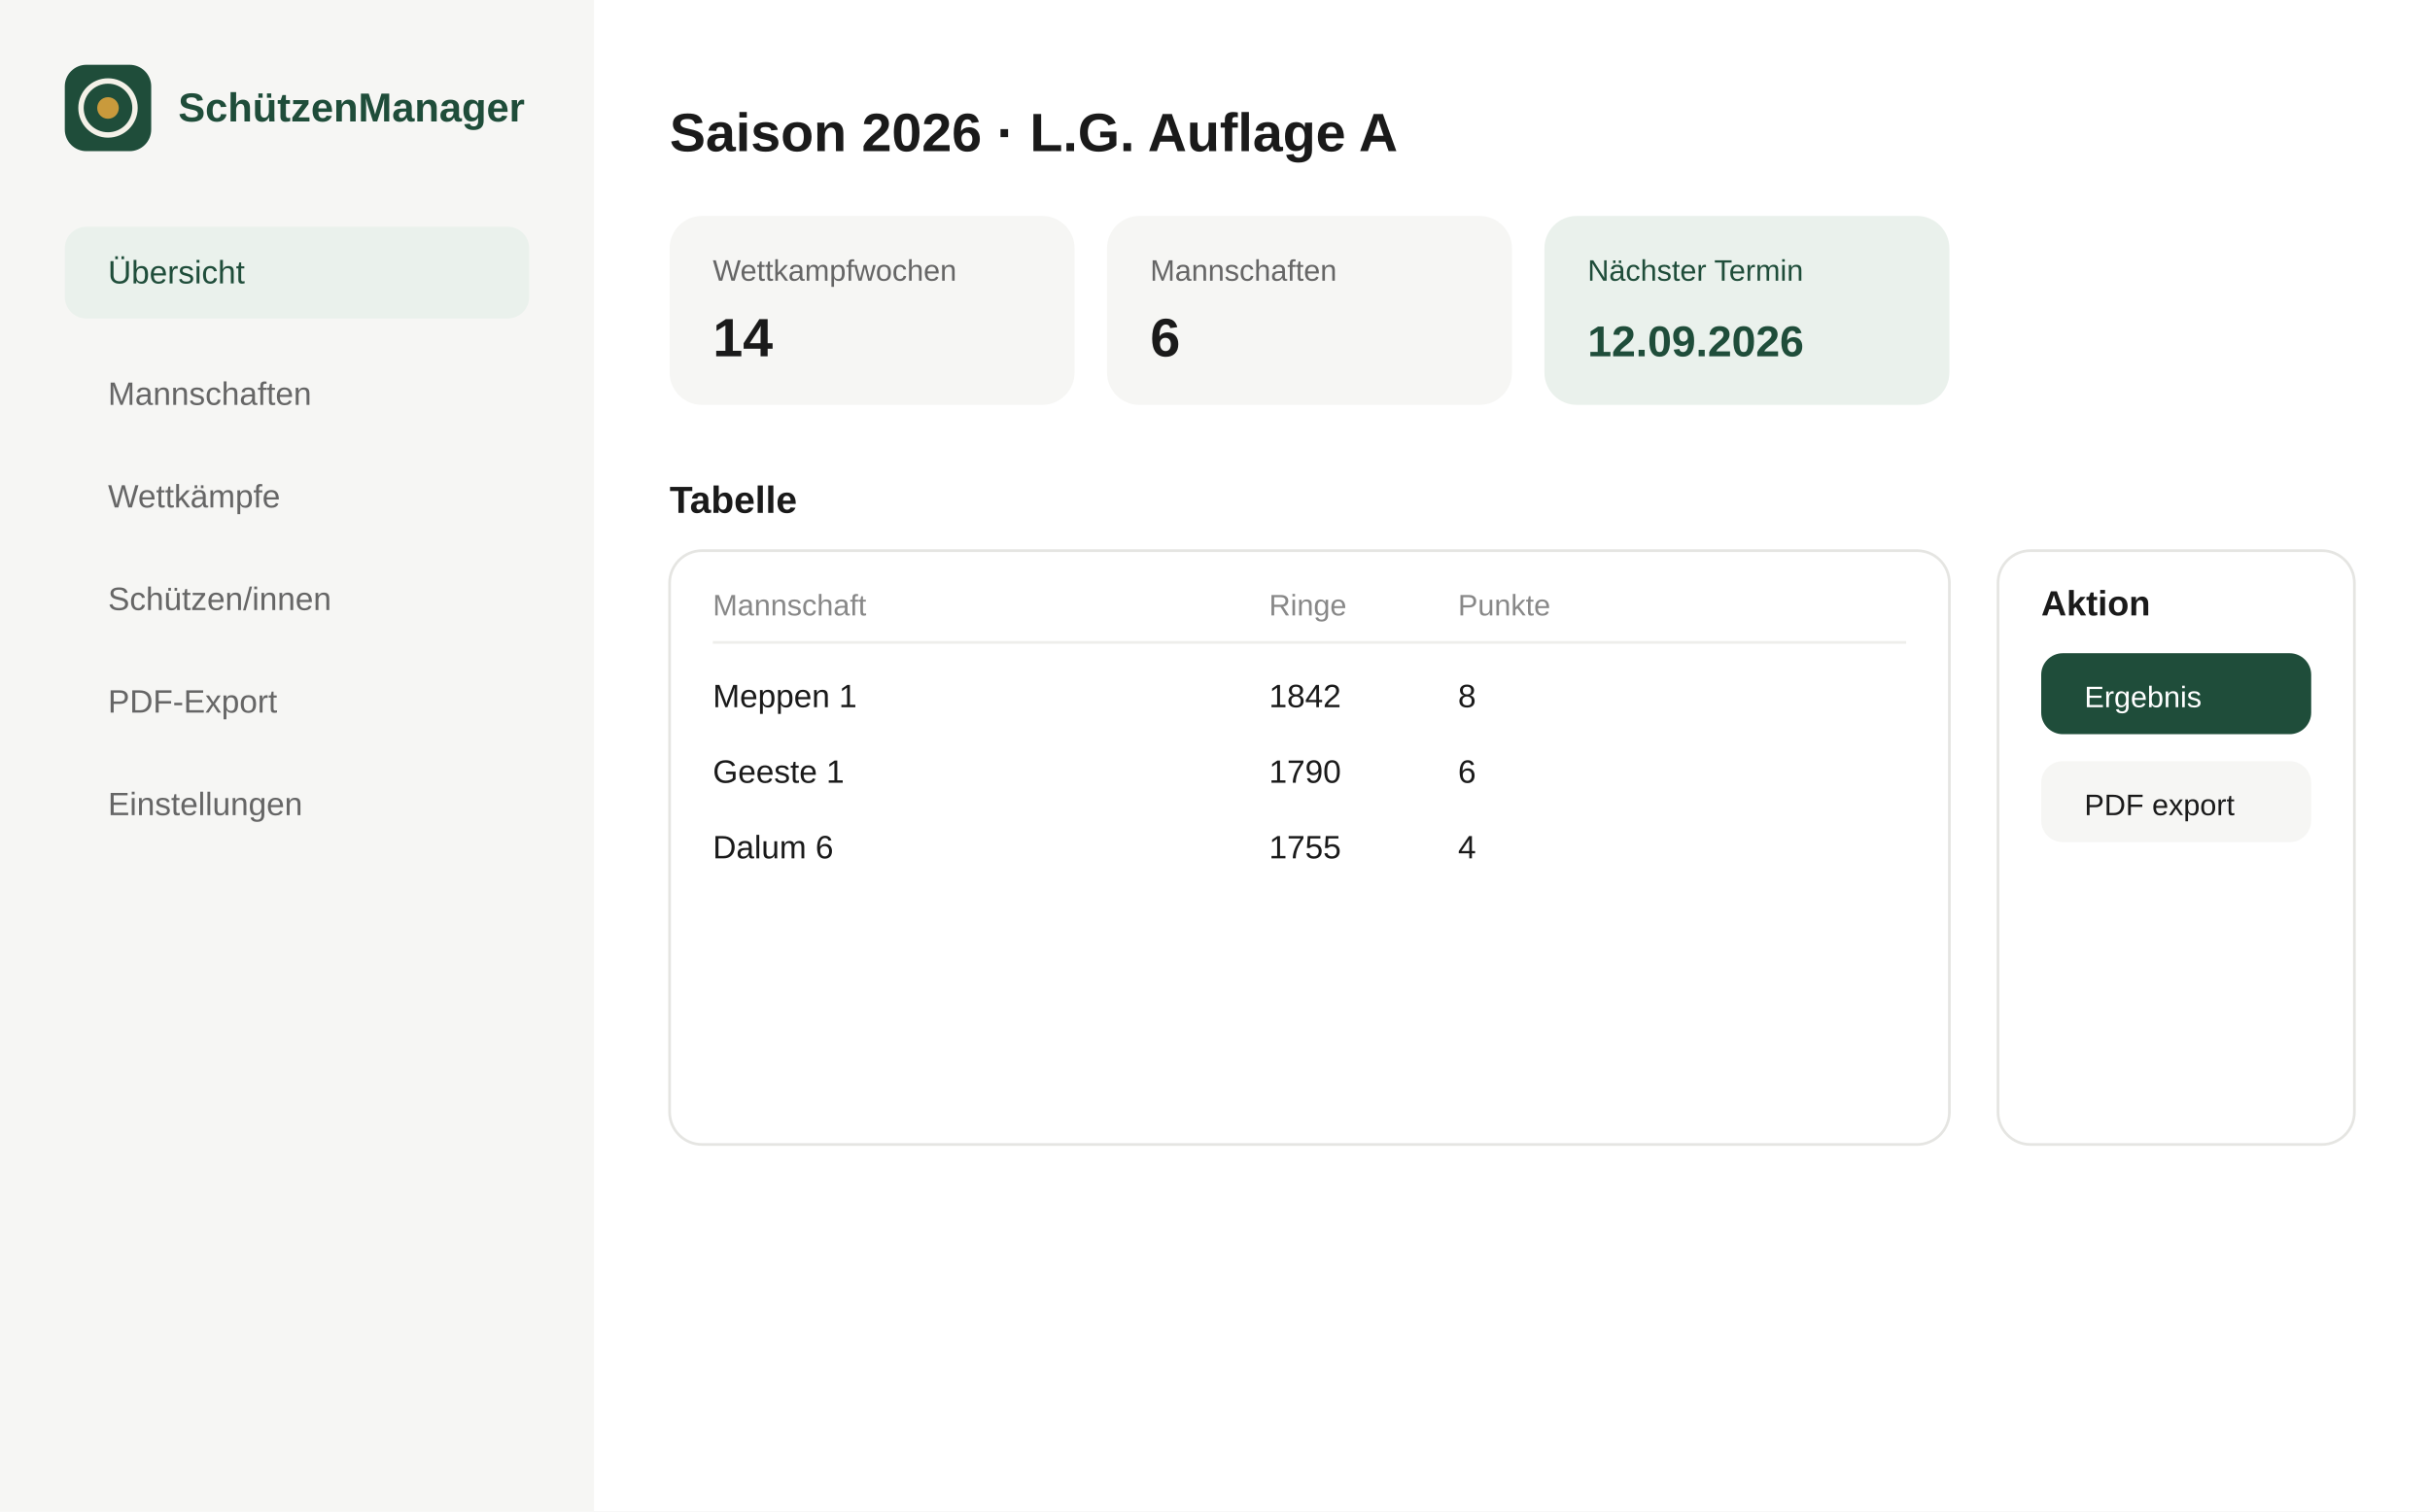
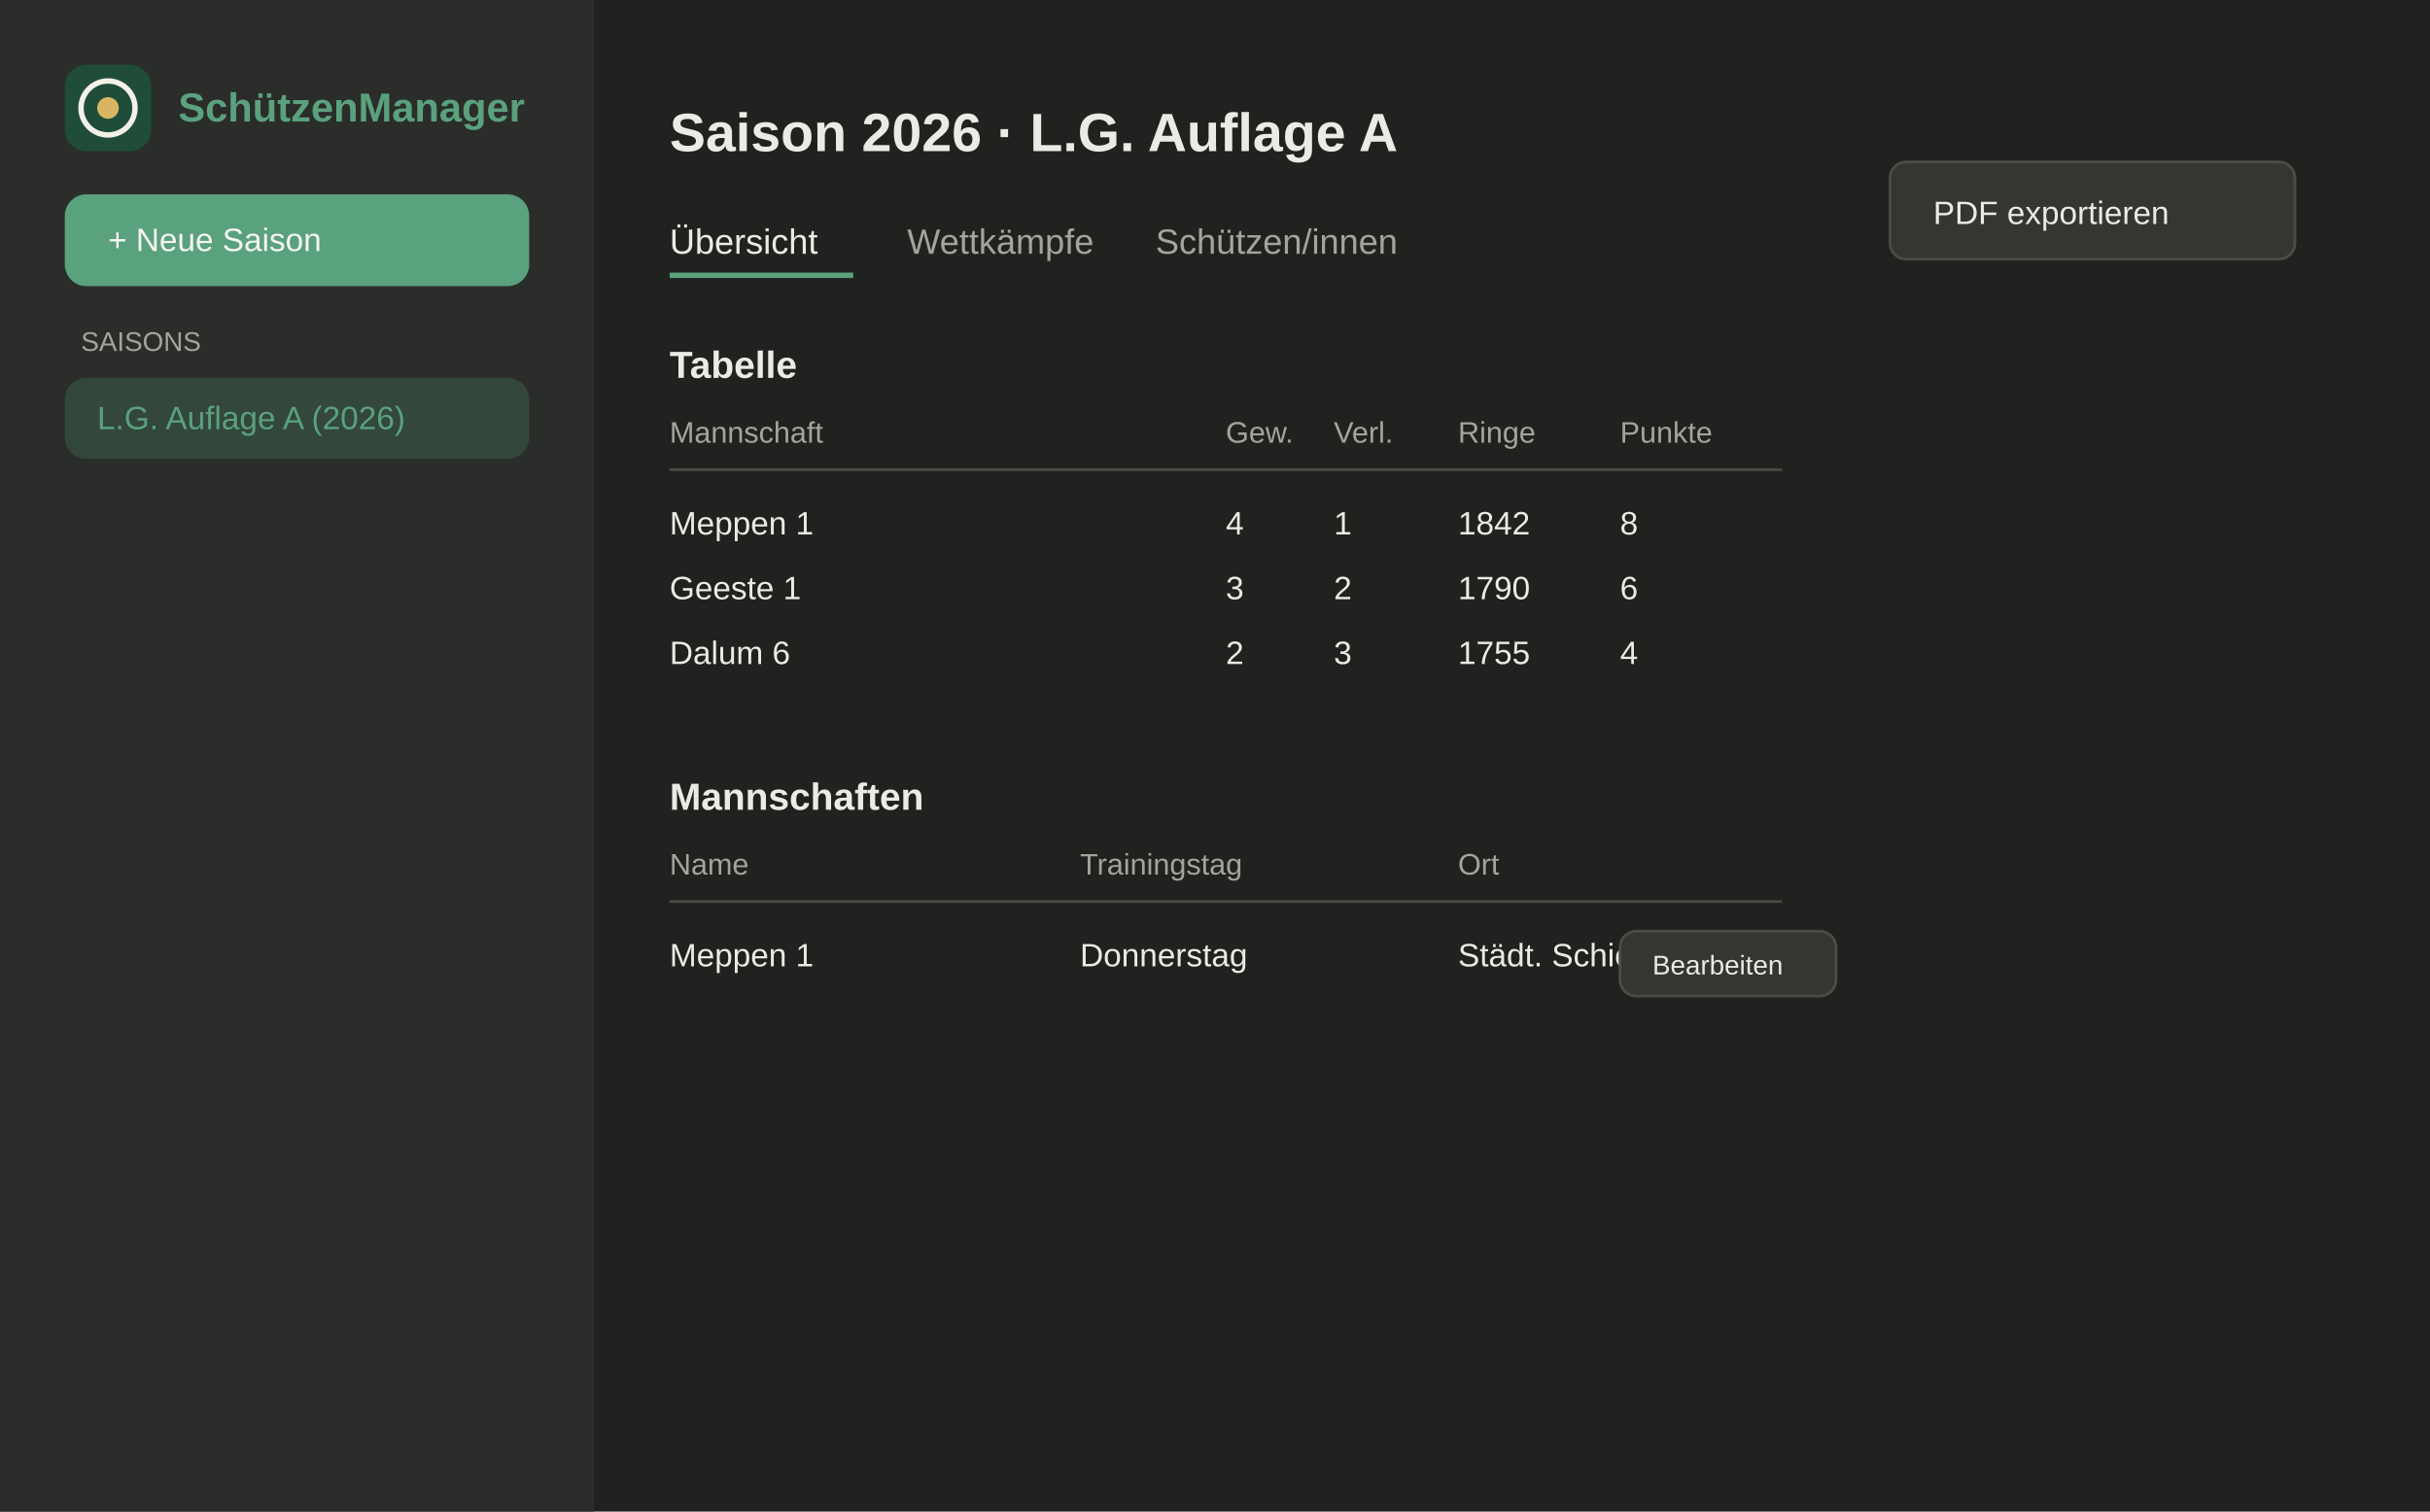
<svg xmlns="http://www.w3.org/2000/svg" width="900" height="560" viewBox="0 0 900 560" font-family="Segoe UI, Arial, sans-serif">
-   <rect x="0" y="0" width="900" height="560" fill="#ffffff" />
-   <rect x="0" y="0" width="220" height="560" fill="#f6f6f4" />
+   <rect x="0" y="0" width="900" height="560" fill="#202220" />
+   <rect x="0" y="0" width="220" height="560" fill="#2b2d2a" />
  <rect x="24" y="24" width="32" height="32" rx="8" fill="#1F4D3A" />
  <circle cx="40" cy="40" r="10" fill="none" stroke="#F4F1E8" stroke-width="2" />
-   <circle cx="40" cy="40" r="4" fill="#C99A3C" />
-   <text x="66" y="45" font-size="15" font-weight="600" fill="#1F4D3A">SchützenManager</text>
-   <rect x="24" y="84" width="172" height="34" rx="8" fill="#eaf1ec" />
-   <text x="40" y="105" font-size="12" fill="#1F4D3A">Übersicht</text>
-   <text x="40" y="150" font-size="12" fill="#666666">Mannschaften</text>
-   <text x="40" y="188" font-size="12" fill="#666666">Wettkämpfe</text>
-   <text x="40" y="226" font-size="12" fill="#666666">Schützen/innen</text>
-   <text x="40" y="264" font-size="12" fill="#666666">PDF-Export</text>
-   <text x="40" y="302" font-size="12" fill="#666666">Einstellungen</text>
-   <text x="248" y="56" font-size="20" font-weight="600" fill="#1a1a1a">Saison 2026 · L.G. Auflage A</text>
-   <rect x="248" y="80" width="150" height="70" rx="12" fill="#f6f6f4" />
-   <text x="264" y="104" font-size="11" fill="#666666">Wettkampfwochen</text>
-   <text x="264" y="132" font-size="20" font-weight="600" fill="#1a1a1a">14</text>
-   <rect x="410" y="80" width="150" height="70" rx="12" fill="#f6f6f4" />
-   <text x="426" y="104" font-size="11" fill="#666666">Mannschaften</text>
-   <text x="426" y="132" font-size="20" font-weight="600" fill="#1a1a1a">6</text>
-   <rect x="572" y="80" width="150" height="70" rx="12" fill="#eaf1ec" />
-   <text x="588" y="104" font-size="11" fill="#1F4D3A">Nächster Termin</text>
-   <text x="588" y="132" font-size="16" font-weight="600" fill="#1F4D3A">12.09.2026</text>
-   <text x="248" y="190" font-size="14" font-weight="600" fill="#1a1a1a">Tabelle</text>
-   <rect x="248" y="204" width="474" height="220" rx="12" fill="#ffffff" stroke="#e5e5e2" />
-   <g font-size="11" fill="#888888">
-     <text x="264" y="228">Mannschaft</text>
-     <text x="470" y="228">Ringe</text>
-     <text x="540" y="228">Punkte</text>
+   <circle cx="40" cy="40" r="4" fill="#d9b563" />
+   <text x="66" y="45" font-size="15" font-weight="600" fill="#5aa17d">SchützenManager</text>
+   <rect x="24" y="72" width="172" height="34" rx="8" fill="#5aa17d" />
+   <text x="40" y="93" font-size="12" fill="#f5f6f0">+ Neue Saison</text>
+   <text x="30" y="130" font-size="10" fill="#a3a59a">SAISONS</text>
+   <rect x="24" y="140" width="172" height="30" rx="8" fill="#33473c" />
+   <text x="36" y="159" font-size="12" fill="#5aa17d">L.G. Auflage A (2026)</text>
+   <text x="248" y="56" font-size="20" font-weight="600" fill="#e9ebe4">Saison 2026 · L.G. Auflage A</text>
+   <text x="248" y="94" font-size="13" fill="#e9ebe4">Übersicht</text>
+   <line x1="248" y1="102" x2="316" y2="102" stroke="#5aa17d" stroke-width="2" />
+   <text x="336" y="94" font-size="13" fill="#a3a59a">Wettkämpfe</text>
+   <text x="428" y="94" font-size="13" fill="#a3a59a">Schützen/innen</text>
+   <text x="248" y="140" font-size="14" font-weight="600" fill="#e9ebe4">Tabelle</text>
+   <g font-size="11" fill="#a3a59a">
+     <text x="248" y="164">Mannschaft</text>
+     <text x="454" y="164">Gew.</text>
+     <text x="494" y="164">Verl.</text>
+     <text x="540" y="164">Ringe</text>
+     <text x="600" y="164">Punkte</text>
  </g>
-   <line x1="264" y1="238" x2="706" y2="238" stroke="#eeeeeb" />
-   <g font-size="12" fill="#1a1a1a">
-     <text x="264" y="262">Meppen 1</text>
-     <text x="470" y="262">1842</text>
-     <text x="540" y="262">8</text>
-     <text x="264" y="290">Geeste 1</text>
-     <text x="470" y="290">1790</text>
-     <text x="540" y="290">6</text>
-     <text x="264" y="318">Dalum 6</text>
-     <text x="470" y="318">1755</text>
-     <text x="540" y="318">4</text>
+   <line x1="248" y1="174" x2="660" y2="174" stroke="#4a4c45" />
+   <g font-size="12" fill="#e9ebe4">
+     <text x="248" y="198">Meppen 1</text>
+     <text x="454" y="198">4</text>
+     <text x="494" y="198">1</text>
+     <text x="540" y="198">1842</text>
+     <text x="600" y="198">8</text>
+     <text x="248" y="222">Geeste 1</text>
+     <text x="454" y="222">3</text>
+     <text x="494" y="222">2</text>
+     <text x="540" y="222">1790</text>
+     <text x="600" y="222">6</text>
+     <text x="248" y="246">Dalum 6</text>
+     <text x="454" y="246">2</text>
+     <text x="494" y="246">3</text>
+     <text x="540" y="246">1755</text>
+     <text x="600" y="246">4</text>
  </g>
-   <rect x="740" y="204" width="132" height="220" rx="12" fill="#ffffff" stroke="#e5e5e2" />
-   <text x="756" y="228" font-size="13" font-weight="600" fill="#1a1a1a">Aktion</text>
-   <rect x="756" y="242" width="100" height="30" rx="8" fill="#1F4D3A" />
-   <text x="772" y="262" font-size="11" fill="#ffffff">Ergebnis</text>
-   <rect x="756" y="282" width="100" height="30" rx="8" fill="#f6f6f4" />
-   <text x="772" y="302" font-size="11" fill="#1a1a1a">PDF export</text>
+   <text x="248" y="300" font-size="14" font-weight="600" fill="#e9ebe4">Mannschaften</text>
+   <g font-size="11" fill="#a3a59a">
+     <text x="248" y="324">Name</text>
+     <text x="400" y="324">Trainingstag</text>
+     <text x="540" y="324">Ort</text>
+   </g>
+   <line x1="248" y1="334" x2="660" y2="334" stroke="#4a4c45" />
+   <text x="248" y="358" font-size="12" fill="#e9ebe4">Meppen 1</text>
+   <text x="400" y="358" font-size="12" fill="#e9ebe4">Donnerstag</text>
+   <text x="540" y="358" font-size="12" fill="#e9ebe4">Städt. Schießstand</text>
+   <rect x="600" y="345" width="80" height="24" rx="6" fill="#34362f" stroke="#4a4c45" />
+   <text x="612" y="361" font-size="10" fill="#e9ebe4">Bearbeiten</text>
+   <rect x="700" y="60" width="150" height="36" rx="6" fill="#34362f" stroke="#4a4c45" />
+   <text x="716" y="83" font-size="12" fill="#e9ebe4">PDF exportieren</text>
</svg>
